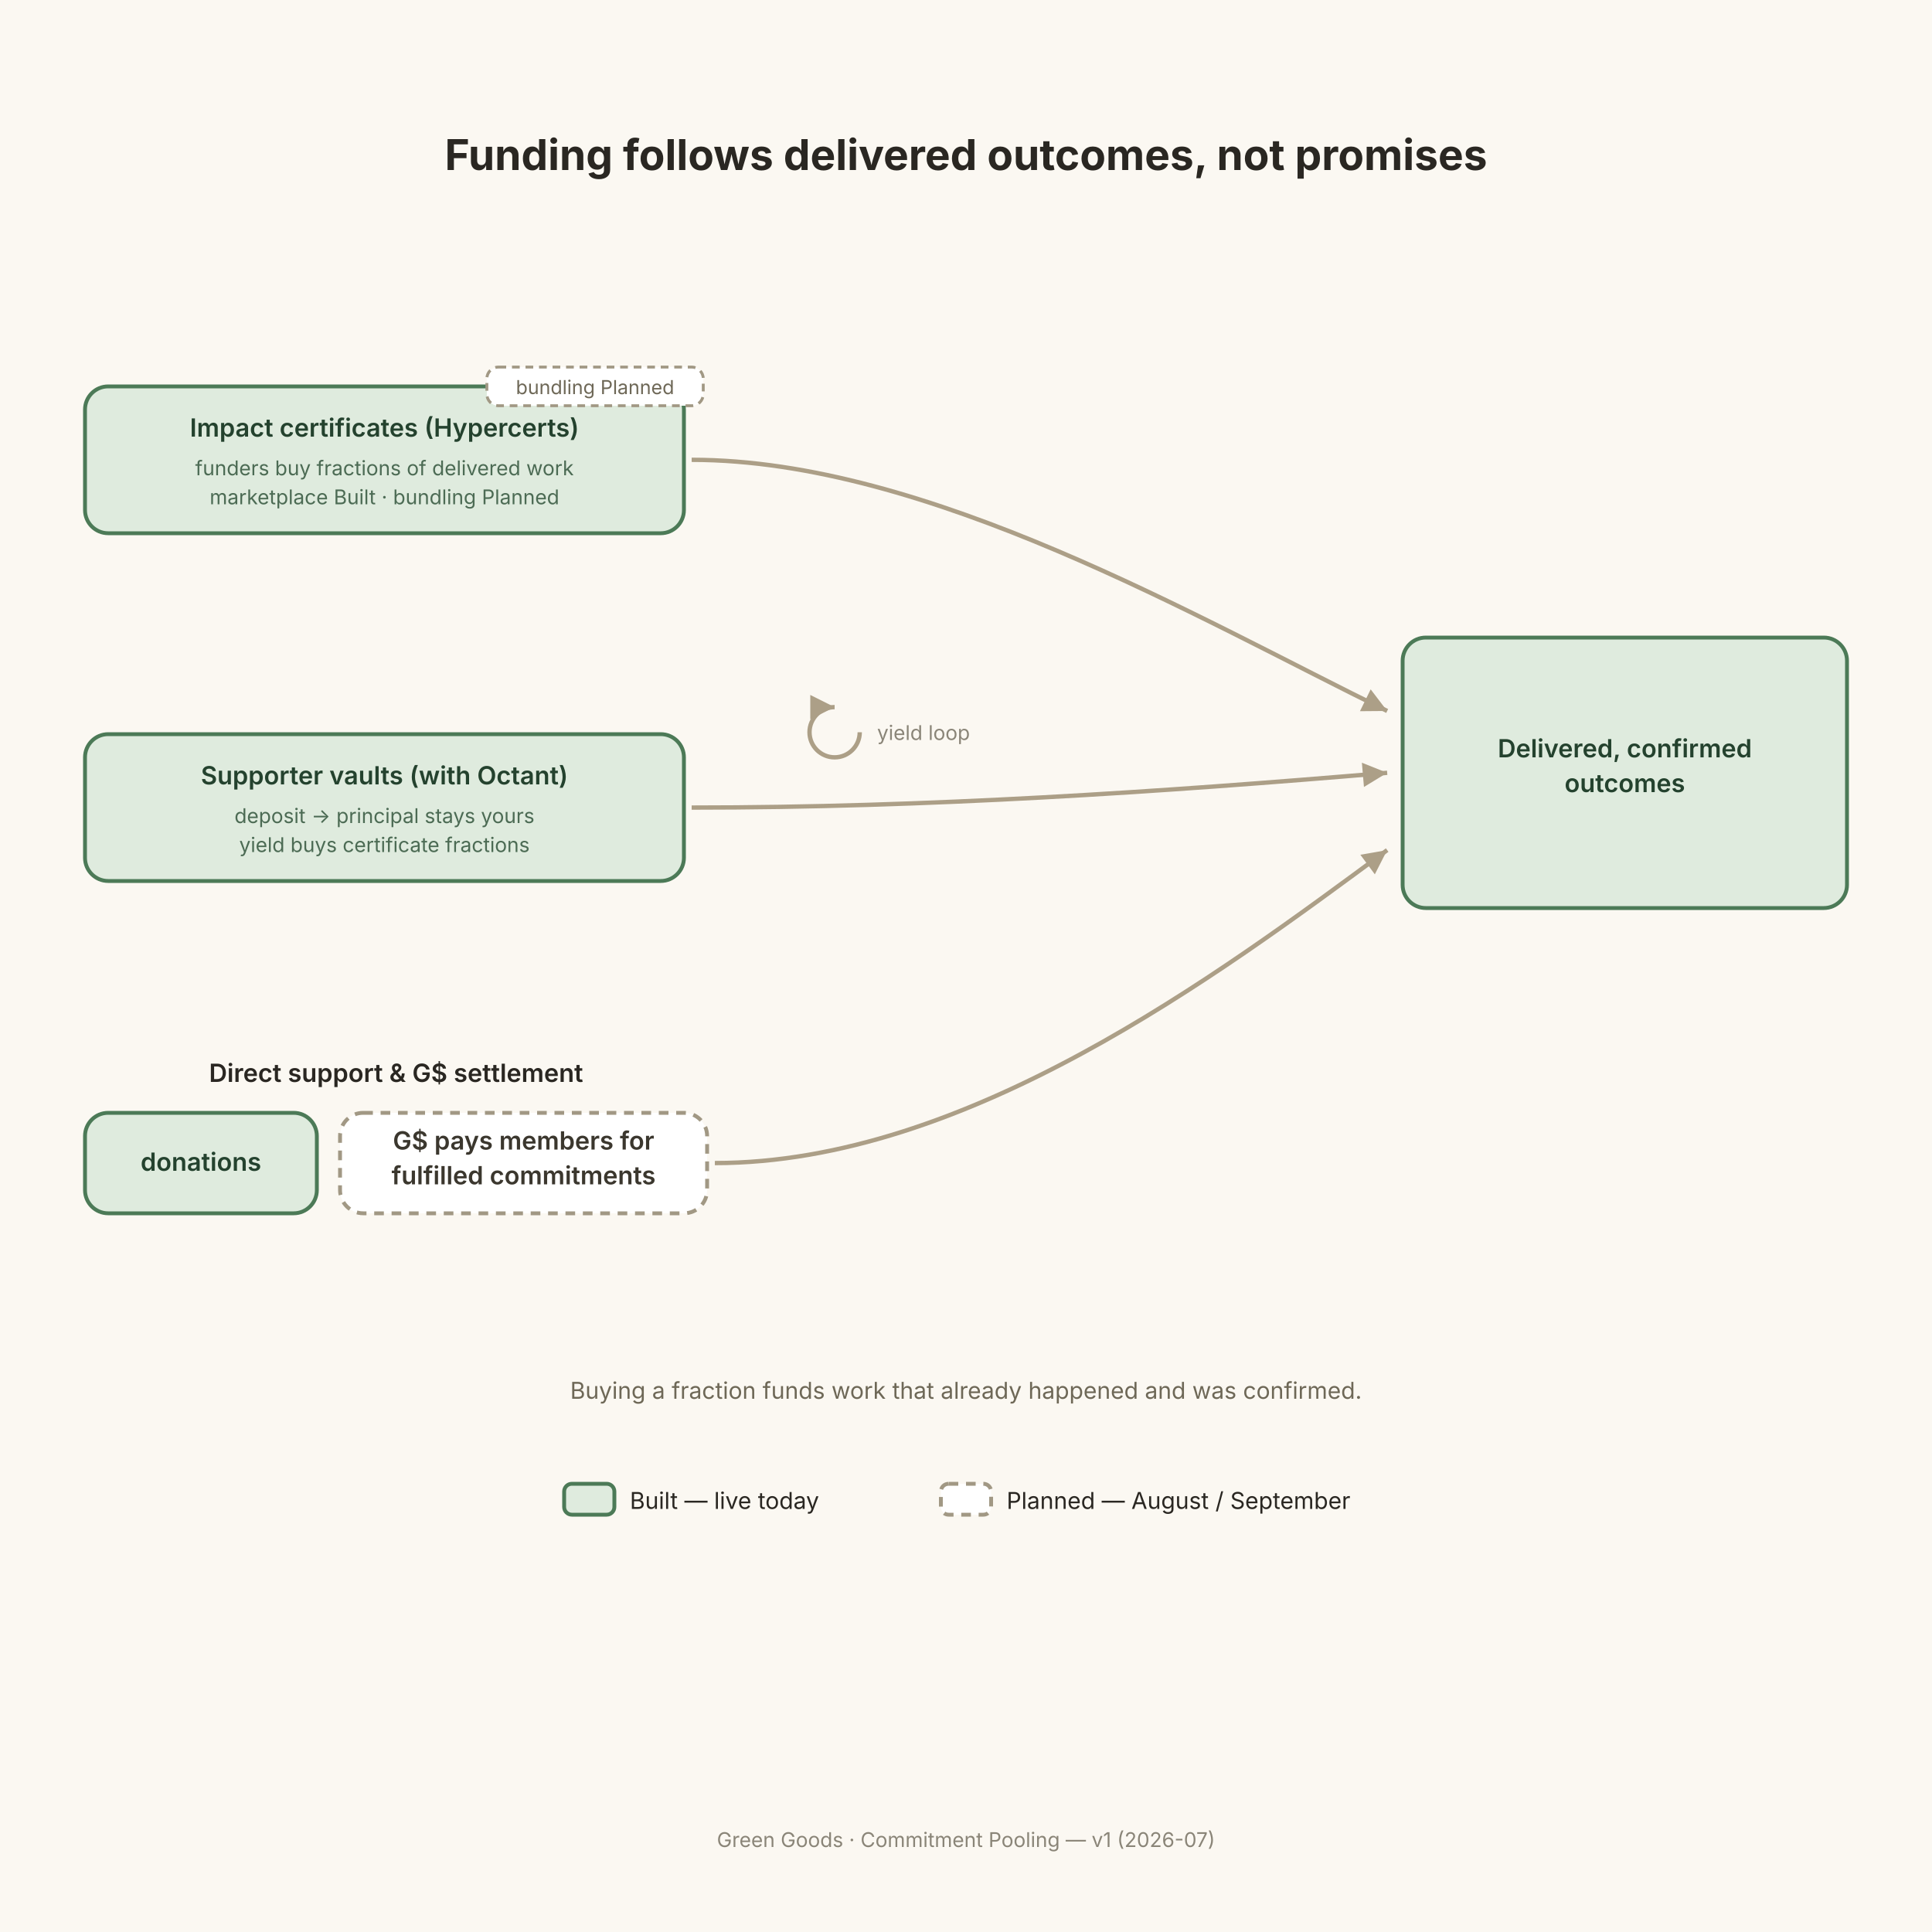
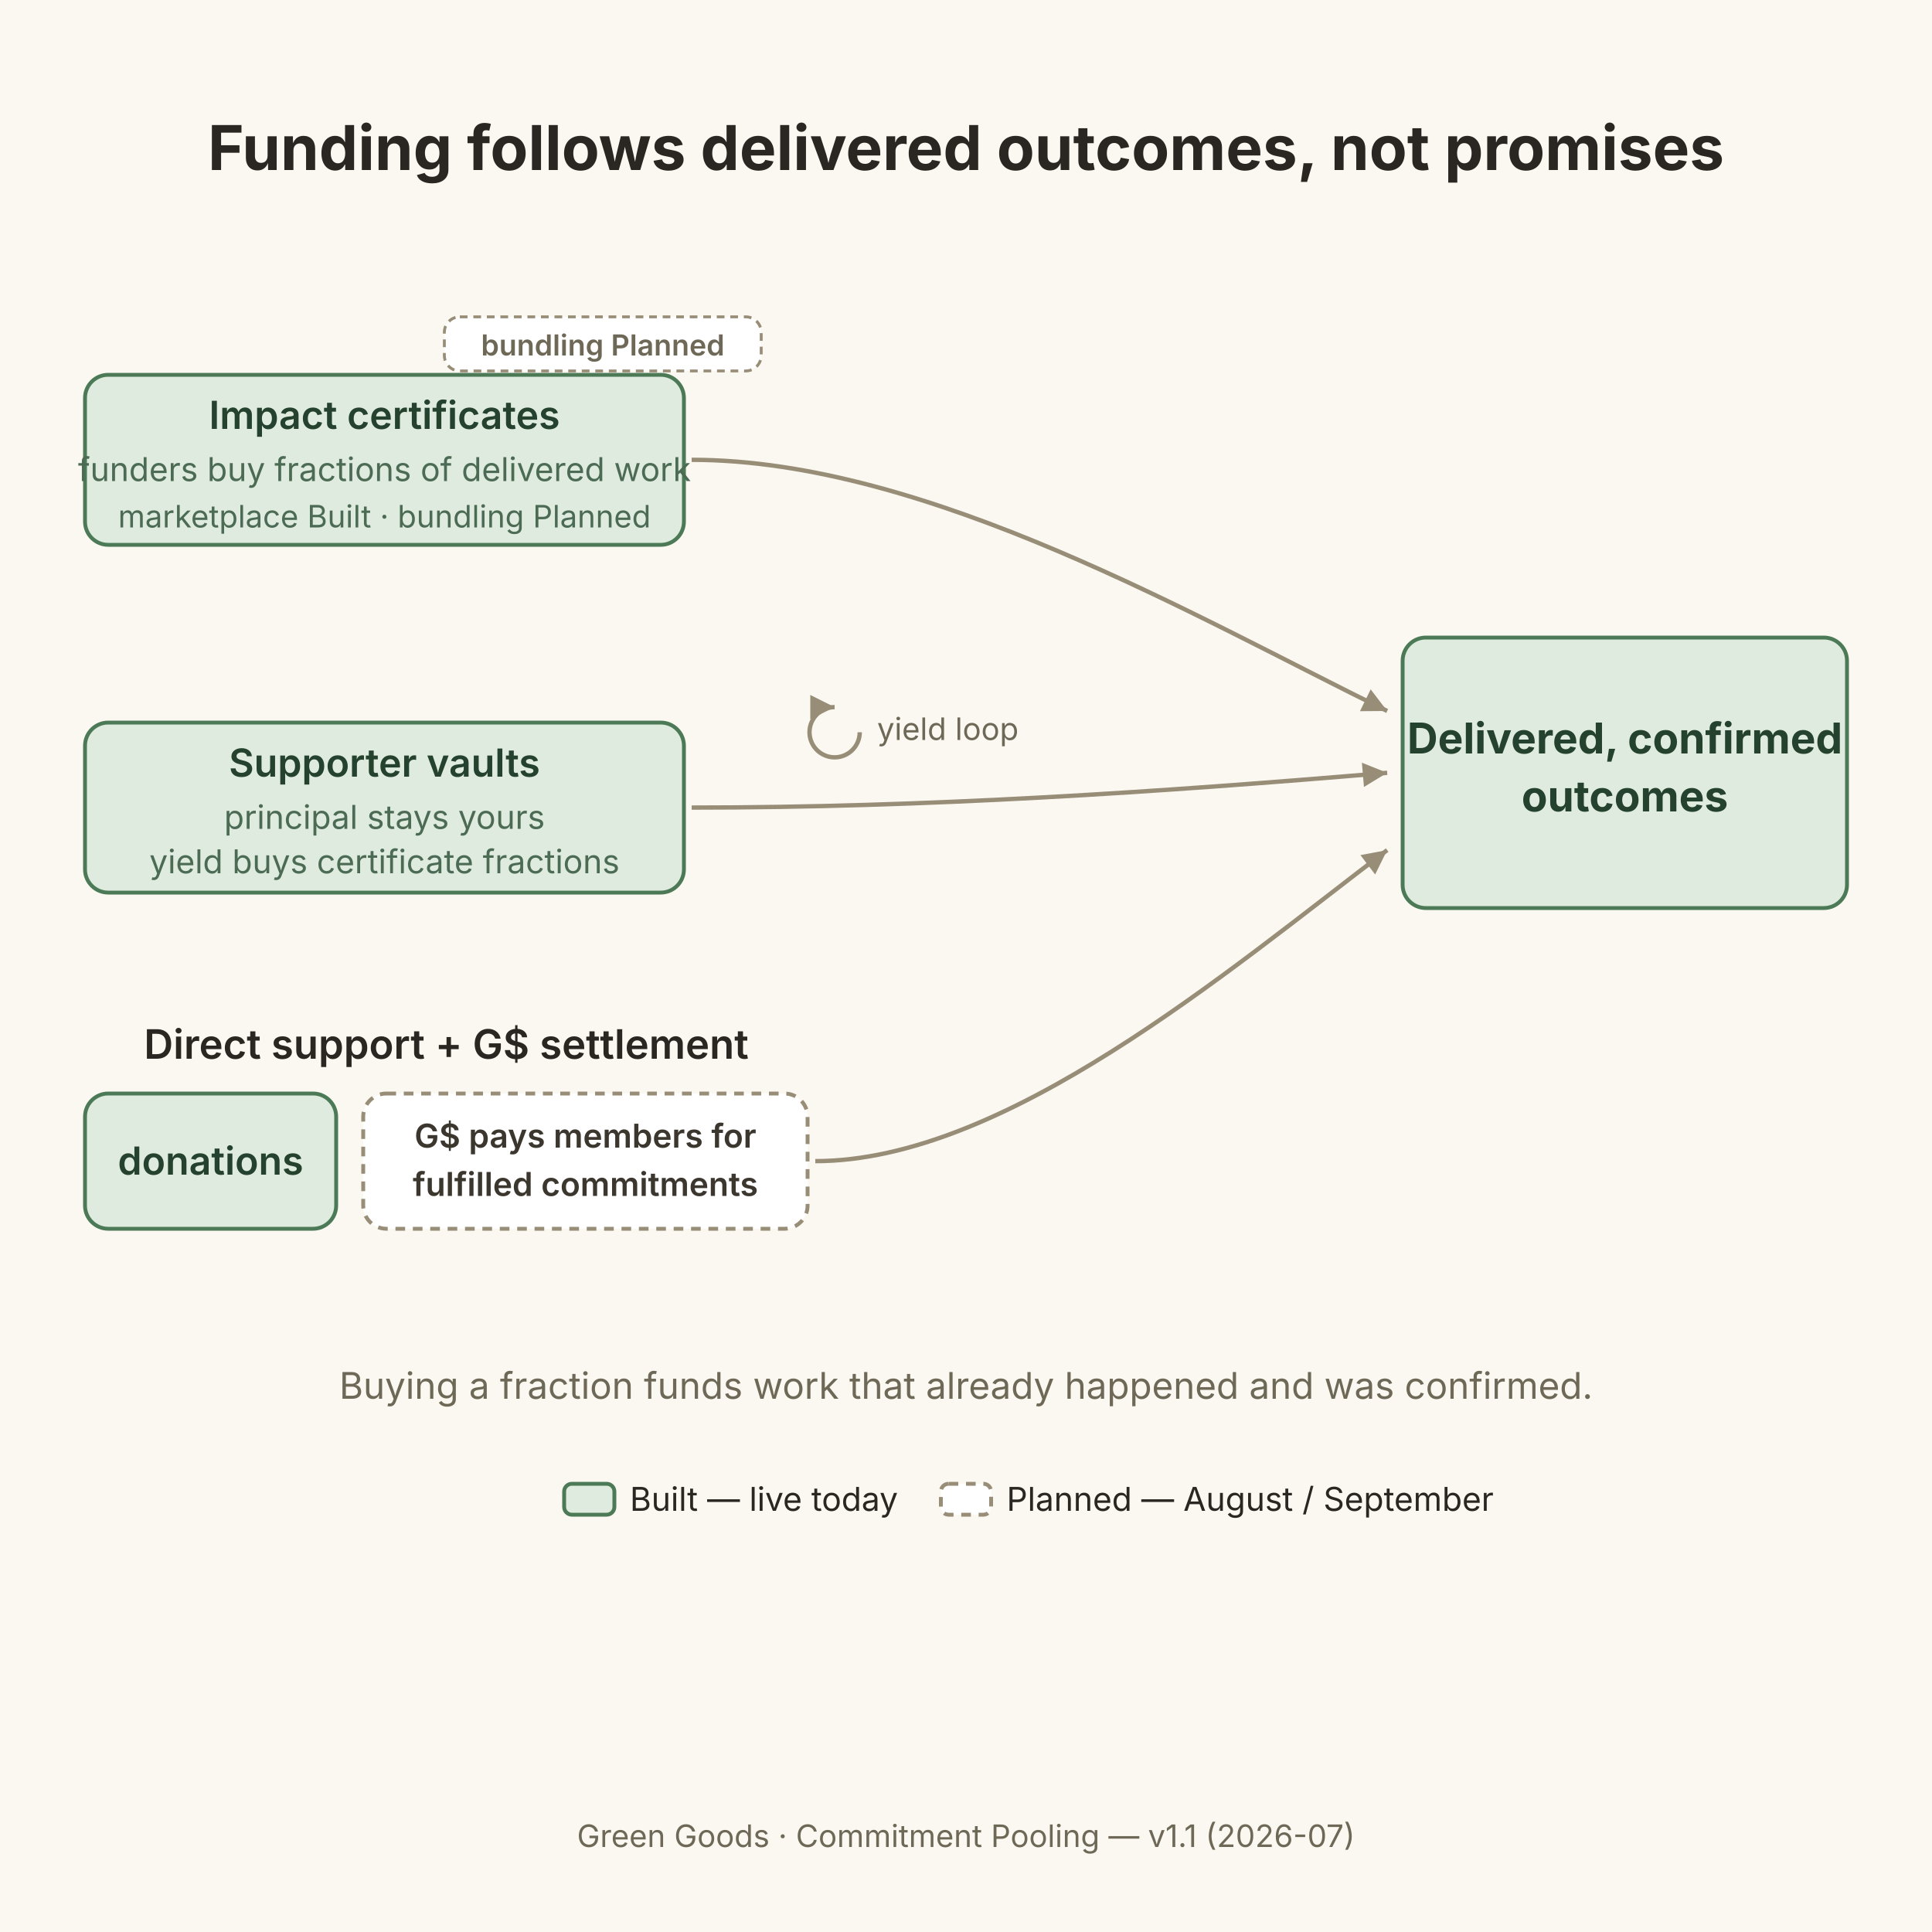
- <svg xmlns="http://www.w3.org/2000/svg" width="2000" height="2000" viewBox="0 0 1000 1000" font-family="Inter, 'Helvetica Neue', Arial, sans-serif">
+ <svg xmlns="http://www.w3.org/2000/svg" width="2000" height="2000" viewBox="0 0 1000 1000" font-family="Inter, 'Helvetica Neue', Arial, sans-serif" role="img" aria-labelledby="funding-rails-title funding-rails-desc">
  <defs>
-     <marker id="arrow" viewBox="0 0 10 10" refX="8" refY="5" markerWidth="7" markerHeight="7" orient="auto-start-reverse">
-       <path d="M 0 1 L 8 5 L 0 9 Z" fill="#AC9F87" />
+     <marker id="funding-rails-arrow" viewBox="0 0 10 10" refX="8" refY="5" markerWidth="7" markerHeight="7" orient="auto-start-reverse">
+       <path d="M 0 1 L 8 5 L 0 9 Z" fill="#988D77" />
    </marker>
  </defs>
  <rect x="0" y="0" width="1000" height="1000" fill="#FBF8F2" />
-   <text x="500" y="88" text-anchor="middle" font-size="22" font-weight="700" fill="#2A2722">Funding follows delivered outcomes, not promises</text>
-   <rect x="44" y="200" width="310" height="76" rx="12" fill="#DFEBDE" stroke="#4C7A57" stroke-width="2" />
-   <text x="199" y="226" text-anchor="middle" font-size="13" font-weight="600" fill="#24422E">Impact certificates (Hypercerts)</text>
-   <text x="199" y="246" text-anchor="middle" font-size="10.5" fill="#4C6B54">funders buy fractions of delivered work</text>
-   <text x="199" y="261" text-anchor="middle" font-size="10.5" fill="#4C6B54">marketplace Built · bundling Planned</text>
-   <rect x="252" y="190" width="112" height="20" rx="6" fill="#FFFFFF" stroke="#A19884" stroke-width="1.5" stroke-dasharray="4 3" />
-   <text x="308" y="204" text-anchor="middle" font-size="10" fill="#6E6857">bundling Planned</text>
-   <rect x="44" y="380" width="310" height="76" rx="12" fill="#DFEBDE" stroke="#4C7A57" stroke-width="2" />
-   <text x="199" y="406" text-anchor="middle" font-size="13" font-weight="600" fill="#24422E">Supporter vaults (with Octant)</text>
-   <text x="199" y="426" text-anchor="middle" font-size="10.5" fill="#4C6B54">deposit → principal stays yours</text>
-   <text x="199" y="441" text-anchor="middle" font-size="10.5" fill="#4C6B54">yield buys certificate fractions</text>
-   <path d="M 445 379 A 13 13 0 1 1 432 366" fill="none" stroke="#AC9F87" stroke-width="2.25" marker-end="url(#arrow)" />
-   <text x="454" y="383" font-size="10.5" fill="#8A8578">yield loop</text>
-   <text x="205" y="560" text-anchor="middle" font-size="13" font-weight="600" fill="#2A2722">Direct support &amp; G$ settlement</text>
-   <rect x="44" y="576" width="120" height="52" rx="12" fill="#DFEBDE" stroke="#4C7A57" stroke-width="2" />
-   <text x="104" y="606" text-anchor="middle" font-size="13" font-weight="600" fill="#24422E">donations</text>
-   <rect x="176" y="576" width="190" height="52" rx="12" fill="#FFFFFF" stroke="#A19884" stroke-width="2" stroke-dasharray="5 4" />
-   <text x="271" y="595" text-anchor="middle" font-size="13" font-weight="600" fill="#3B372E">G$ pays members for</text>
-   <text x="271" y="613" text-anchor="middle" font-size="13" font-weight="600" fill="#3B372E">fulfilled commitments</text>
-   <path d="M 358 238 C 480 238 620 320 718 368" fill="none" stroke="#AC9F87" stroke-width="2.25" marker-end="url(#arrow)" />
-   <path d="M 358 418 C 480 418 600 410 718 400" fill="none" stroke="#AC9F87" stroke-width="2.25" marker-end="url(#arrow)" />
-   <path d="M 370 602 C 500 602 630 505 718 440" fill="none" stroke="#AC9F87" stroke-width="2.25" marker-end="url(#arrow)" />
+   <text x="500" y="88" text-anchor="middle" font-size="32" font-weight="700" fill="#2A2722">Funding follows delivered outcomes, not promises</text>
+   <rect x="44" y="194" width="310" height="88" rx="12" fill="#DFEBDE" stroke="#4C7A57" stroke-width="2" />
+   <text x="199" y="222" text-anchor="middle" font-size="20" font-weight="600" fill="#24422E">Impact certificates</text>
+   <text x="199" y="249" text-anchor="middle" font-size="17" fill="#4C6B54">funders buy fractions of delivered work</text>
+   <text x="199" y="273" text-anchor="middle" font-size="16" fill="#4C6B54">marketplace Built · bundling Planned</text>
+   <rect x="230" y="164" width="164" height="28" rx="8" fill="#FFFFFF" stroke="#988D77" stroke-width="1.5" stroke-dasharray="4 3" />
+   <text x="312" y="184" text-anchor="middle" font-size="15" font-weight="600" fill="#6E6857">bundling Planned</text>
+   <rect x="44" y="374" width="310" height="88" rx="12" fill="#DFEBDE" stroke="#4C7A57" stroke-width="2" />
+   <text x="199" y="402" text-anchor="middle" font-size="20" font-weight="600" fill="#24422E">Supporter vaults</text>
+   <text x="199" y="429" text-anchor="middle" font-size="17" fill="#4C6B54">principal stays yours</text>
+   <text x="199" y="452" text-anchor="middle" font-size="17" fill="#4C6B54">yield buys certificate fractions</text>
+   <path d="M 445 379 A 13 13 0 1 1 432 366" fill="none" stroke="#988D77" stroke-width="2.25" marker-end="url(#funding-rails-arrow)" />
+   <text x="454" y="383" font-size="16" fill="#6E6857">yield loop</text>
+   <text x="231" y="548" text-anchor="middle" font-size="21" font-weight="600" fill="#2A2722">Direct support + G$ settlement</text>
+   <rect x="44" y="566" width="130" height="70" rx="12" fill="#DFEBDE" stroke="#4C7A57" stroke-width="2" />
+   <text x="109" y="608" text-anchor="middle" font-size="20" font-weight="600" fill="#24422E">donations</text>
+   <rect x="188" y="566" width="230" height="70" rx="12" fill="#FFFFFF" stroke="#988D77" stroke-width="2" stroke-dasharray="5 4" />
+   <text x="303" y="594" text-anchor="middle" font-size="17" font-weight="600" fill="#3B372E">G$ pays members for</text>
+   <text x="303" y="619" text-anchor="middle" font-size="17" font-weight="600" fill="#3B372E">fulfilled commitments</text>
+   <path d="M 358 238 C 480 238 620 320 718 368" fill="none" stroke="#988D77" stroke-width="2.25" marker-end="url(#funding-rails-arrow)" />
+   <path d="M 358 418 C 480 418 600 410 718 400" fill="none" stroke="#988D77" stroke-width="2.25" marker-end="url(#funding-rails-arrow)" />
+   <path d="M 422 601 C 520 601 635 503 718 440" fill="none" stroke="#988D77" stroke-width="2.25" marker-end="url(#funding-rails-arrow)" />
  <rect x="726" y="330" width="230" height="140" rx="12" fill="#DFEBDE" stroke="#4C7A57" stroke-width="2" />
-   <text x="841" y="392" text-anchor="middle" font-size="13" font-weight="600" fill="#24422E">Delivered, confirmed</text>
-   <text x="841" y="410" text-anchor="middle" font-size="13" font-weight="600" fill="#24422E">outcomes</text>
-   <text x="500" y="724" text-anchor="middle" font-size="12" fill="#6E6857">Buying a fraction funds work that already happened and was confirmed.</text>
+   <text x="841" y="390" text-anchor="middle" font-size="22" font-weight="700" fill="#24422E">Delivered, confirmed</text>
+   <text x="841" y="420" text-anchor="middle" font-size="22" font-weight="700" fill="#24422E">outcomes</text>
+   <text x="500" y="724" text-anchor="middle" font-size="19" fill="#6E6857">Buying a fraction funds work that already happened and was confirmed.</text>
  <g>
    <rect x="292" y="768" width="26" height="16" rx="4" fill="#DFEBDE" stroke="#4C7A57" stroke-width="2" />
-     <text x="326" y="781" font-size="12" fill="#2A2722">Built — live today</text>
-     <rect x="487" y="768" width="26" height="16" rx="4" fill="#FFFFFF" stroke="#A19884" stroke-width="2" stroke-dasharray="5 4" />
-     <text x="521" y="781" font-size="12" fill="#2A2722">Planned — August / September</text>
+     <text x="326" y="782" font-size="17" fill="#2A2722">Built — live today</text>
+     <rect x="487" y="768" width="26" height="16" rx="4" fill="#FFFFFF" stroke="#988D77" stroke-width="2" stroke-dasharray="5 4" />
+     <text x="521" y="782" font-size="17" fill="#2A2722">Planned — August / September</text>
  </g>
-   <text x="500" y="956" text-anchor="middle" font-size="10.5" fill="#8A8578">Green Goods · Commitment Pooling — v1 (2026-07)</text>
+   <text x="500" y="956" text-anchor="middle" font-size="16" fill="#6E6857">Green Goods · Commitment Pooling — v1.1 (2026-07)</text>
</svg>
